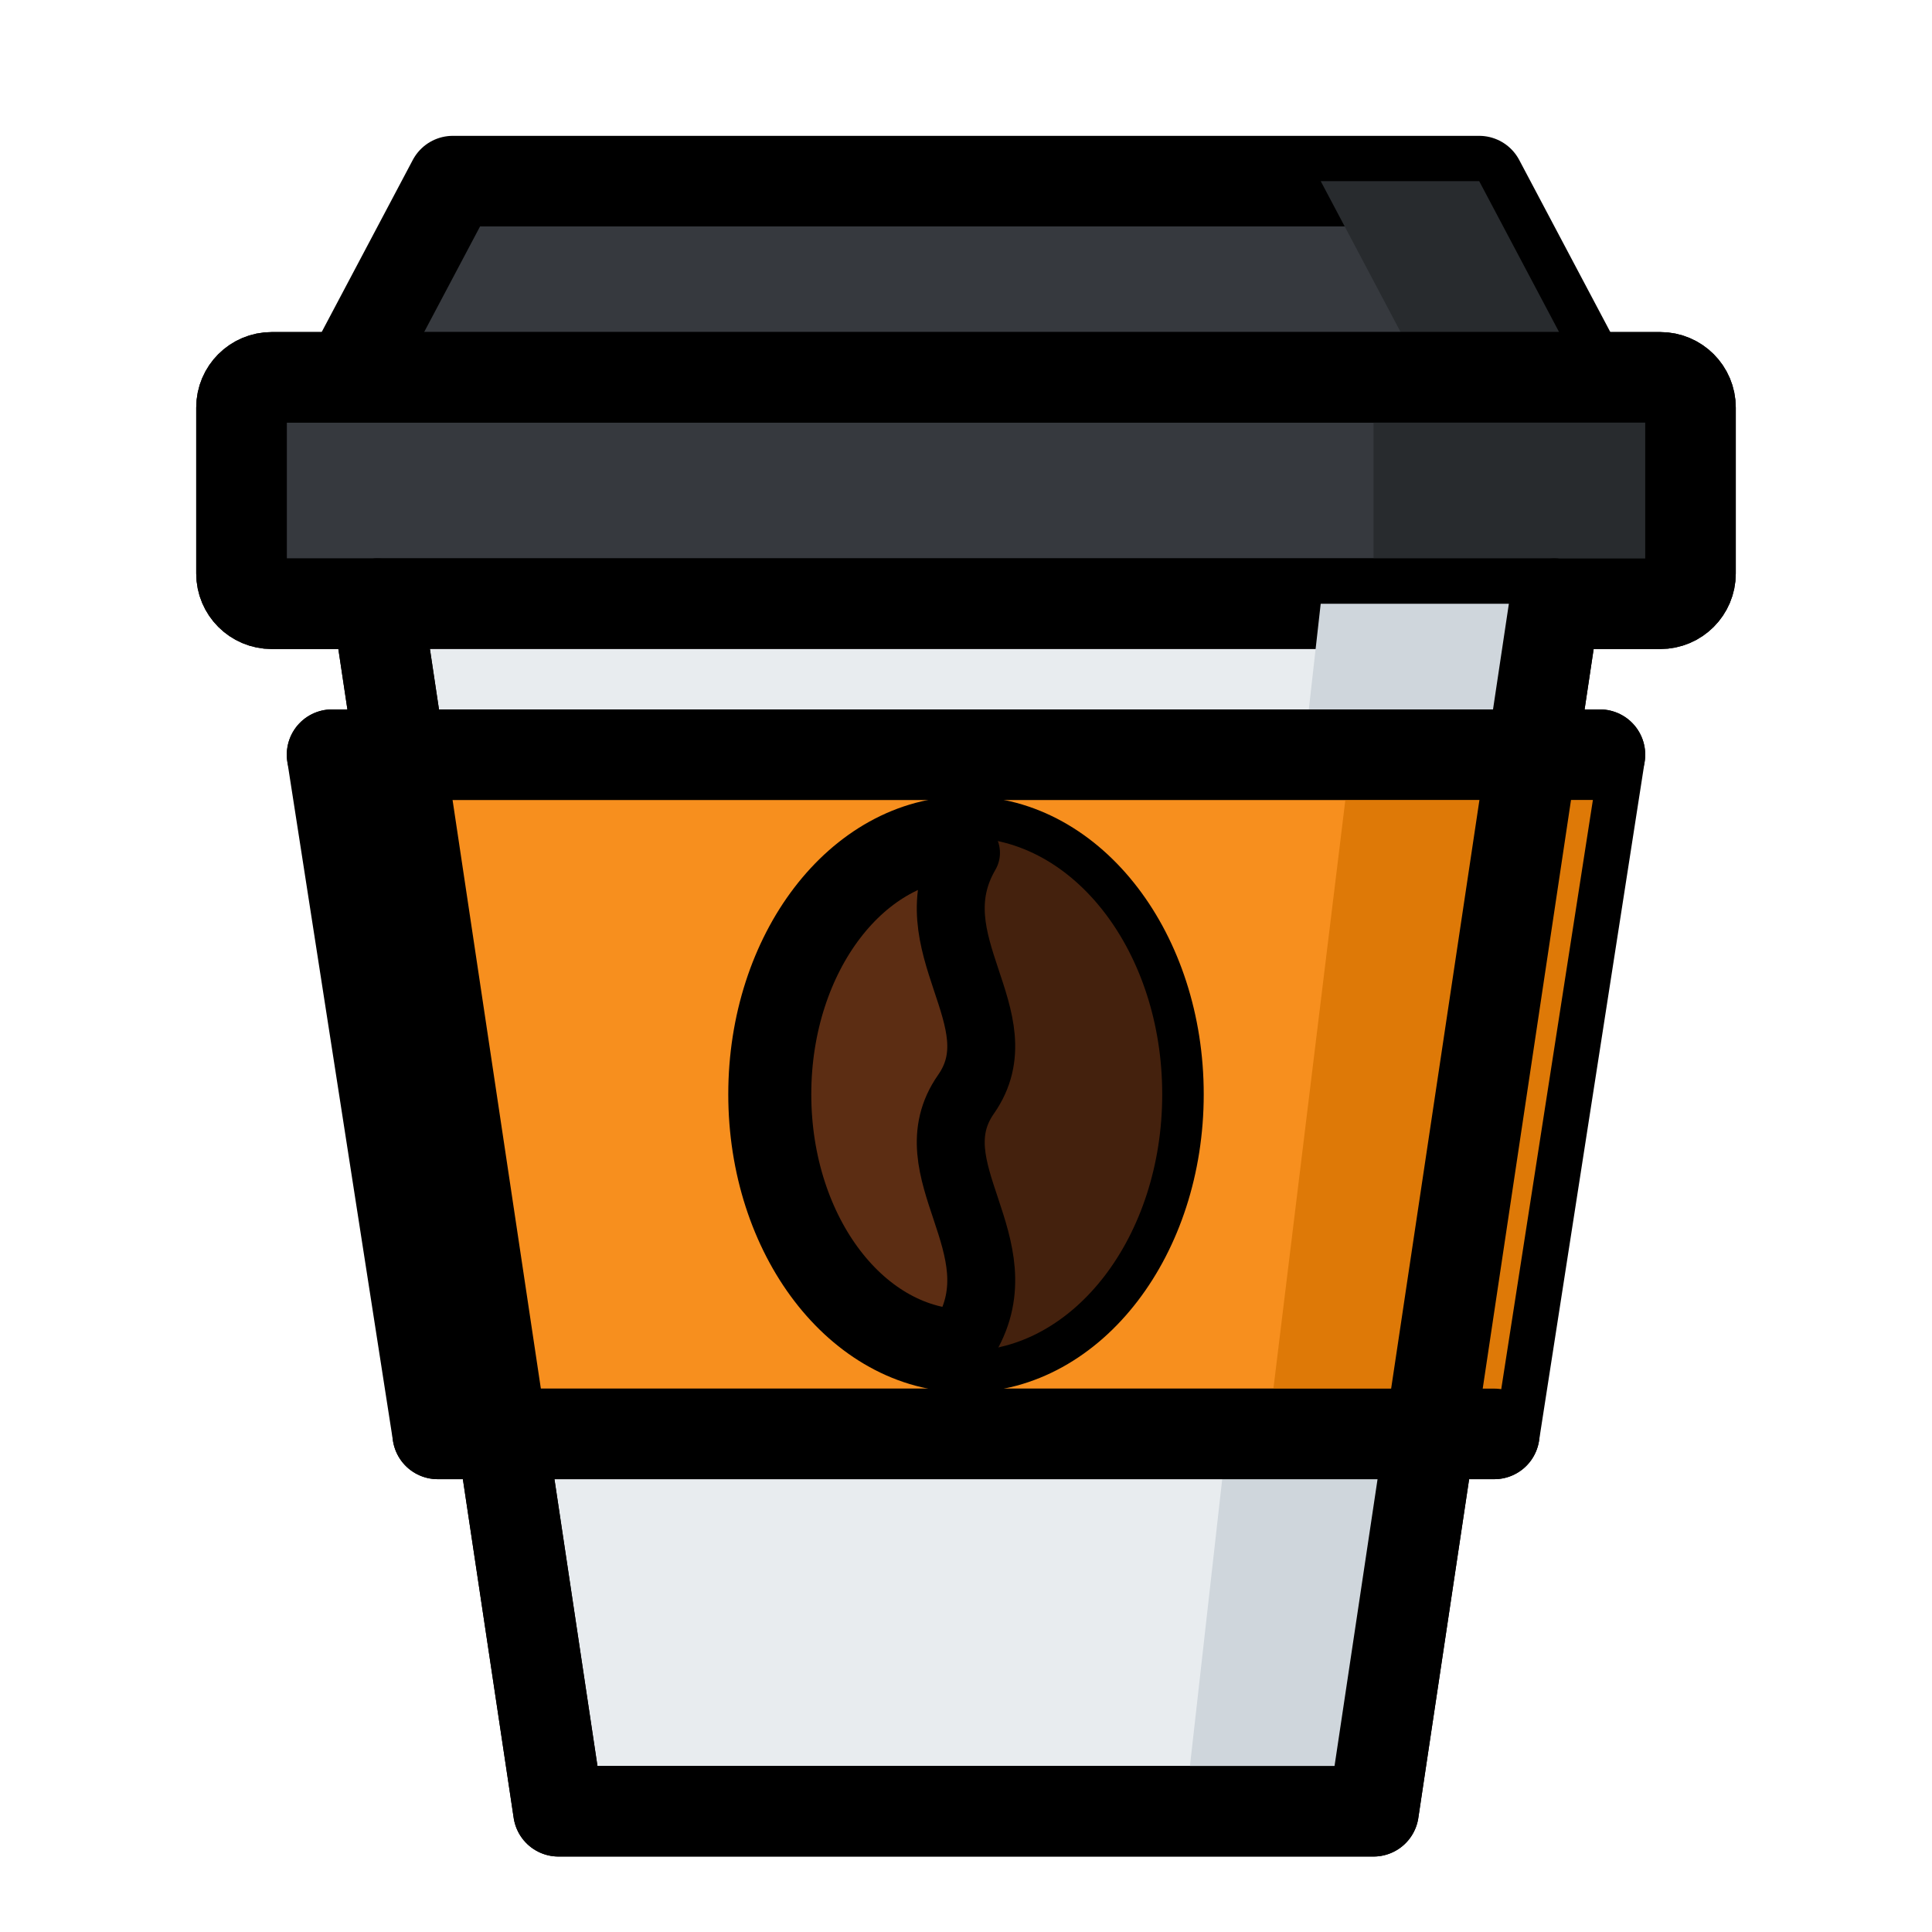
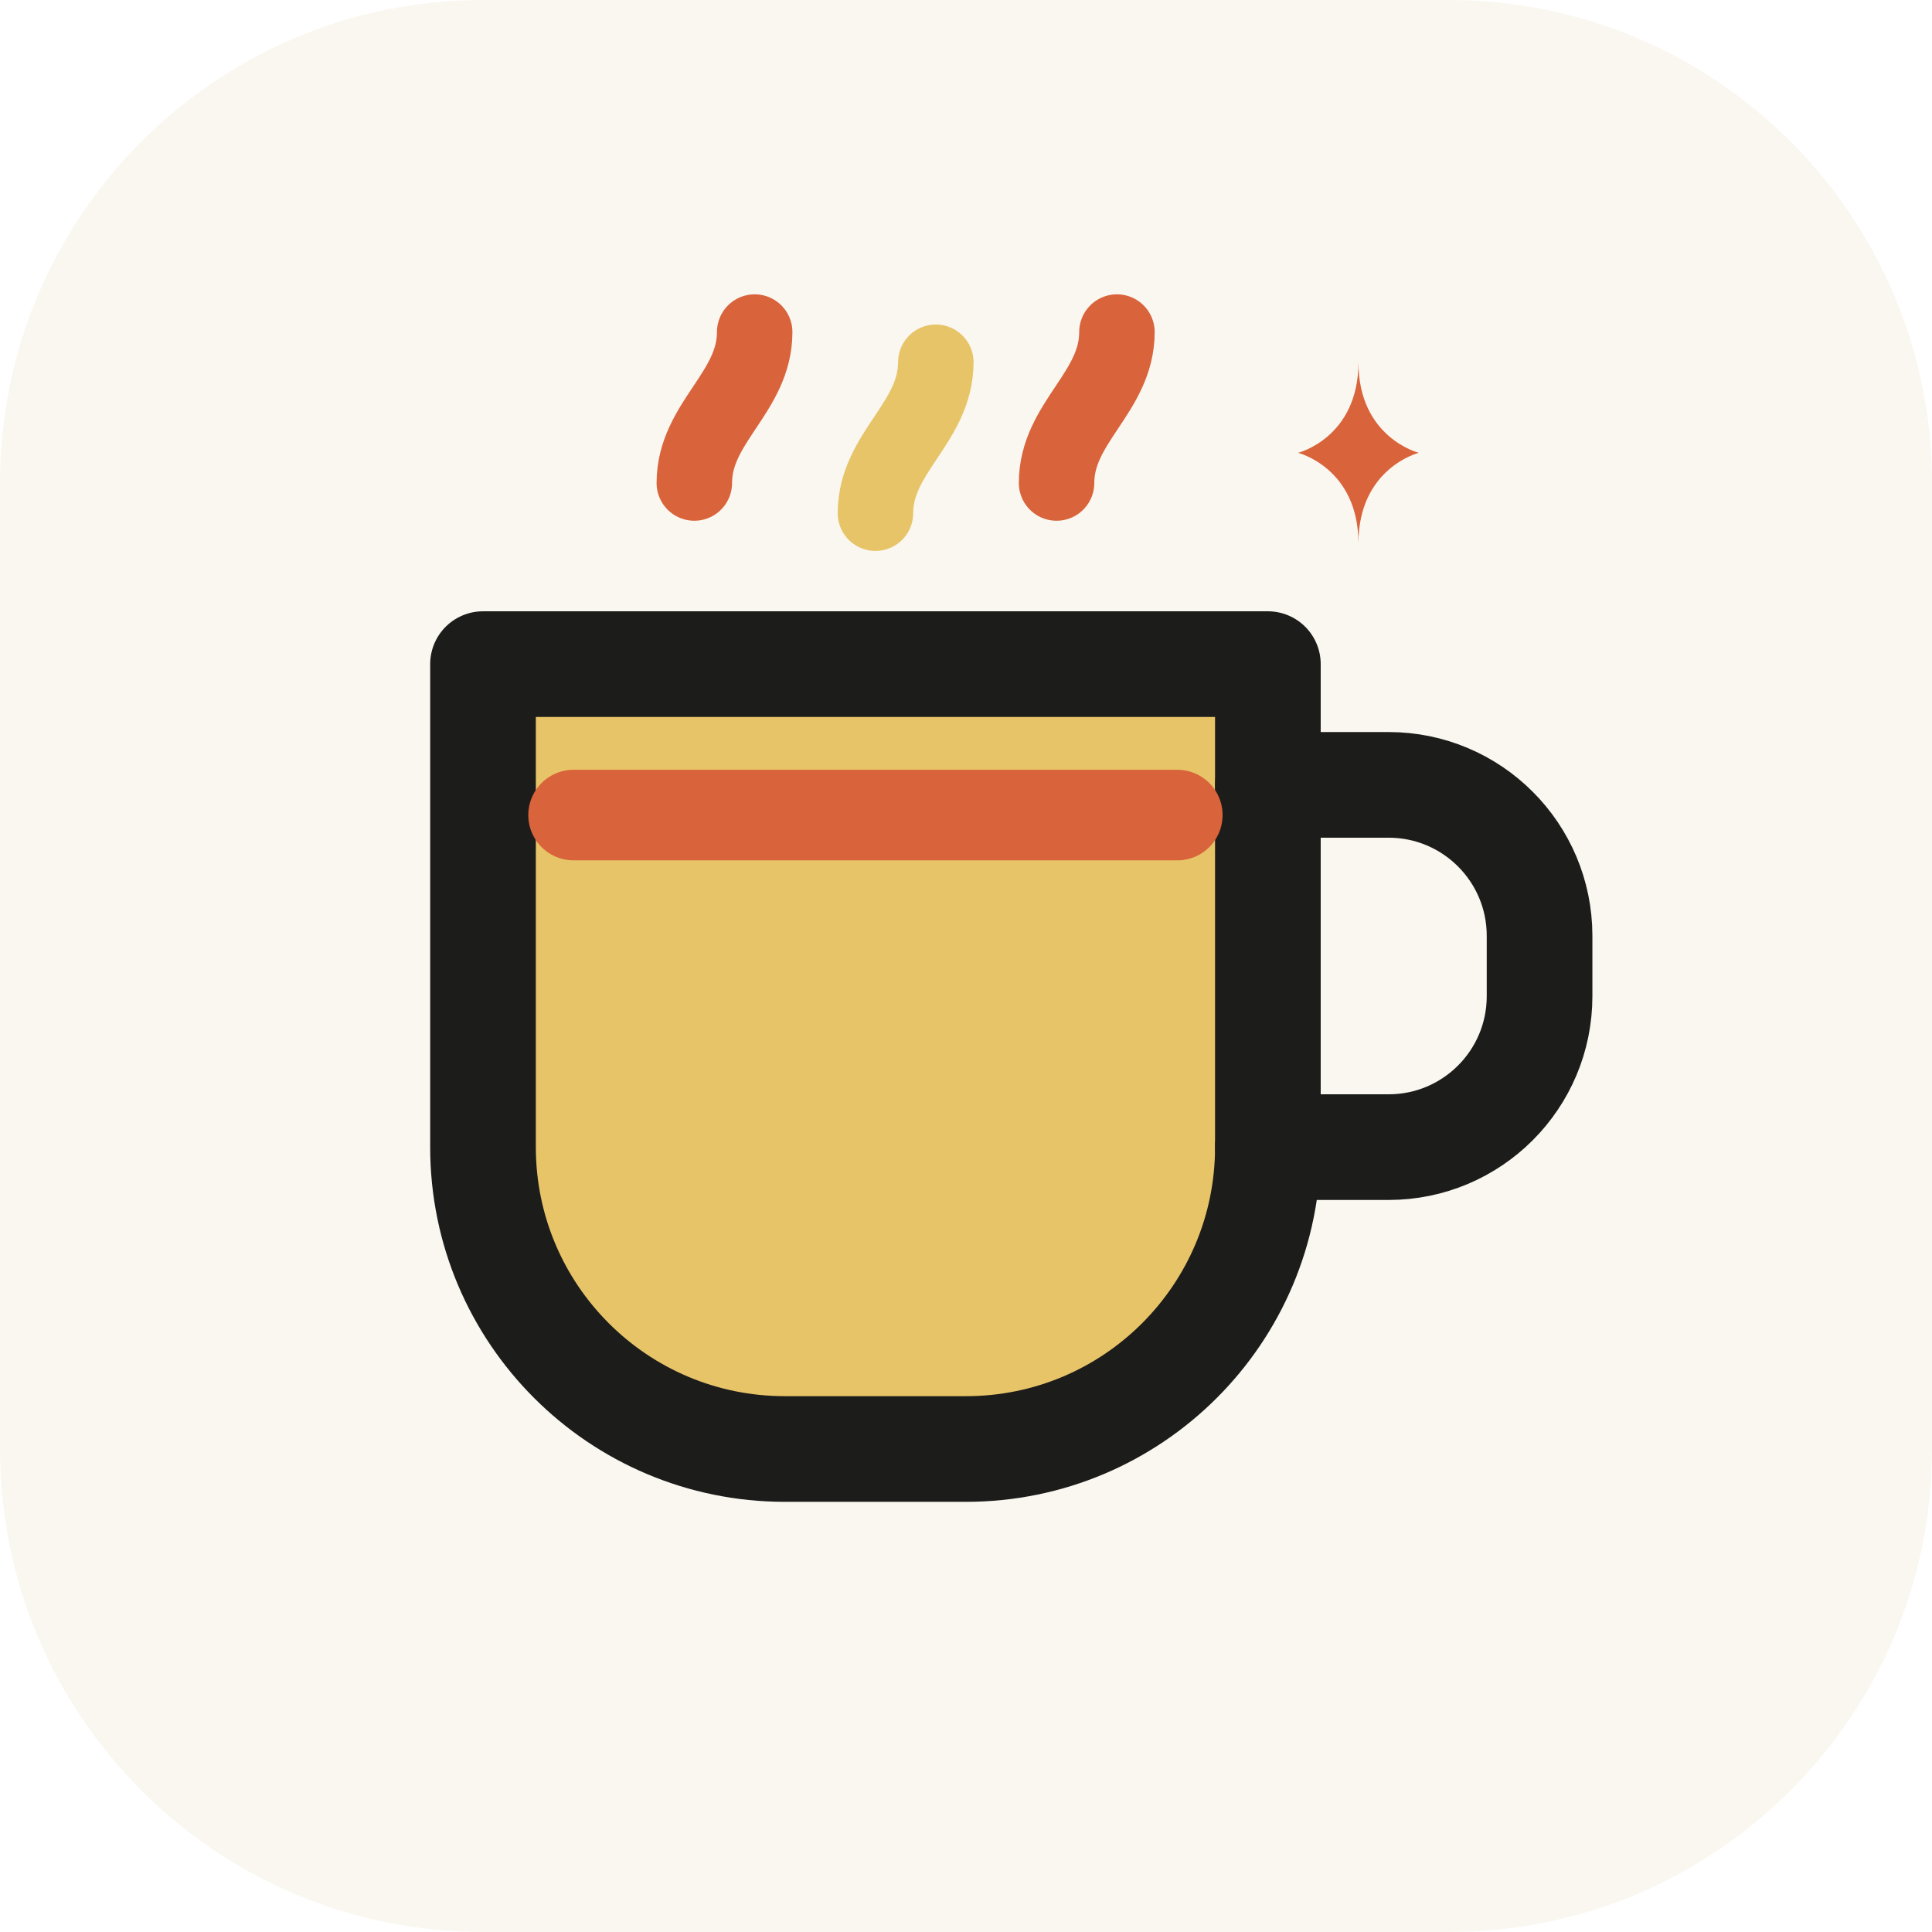
- <svg xmlns="http://www.w3.org/2000/svg" viewBox="0 0 512 512" width="512" height="512" fill="none">
-   <path d="M120 48L392 48L428 116H84L120 48Z" fill="#36393E" stroke="#000000" stroke-width="24" stroke-linecap="round" stroke-linejoin="round" />
-   <path d="M350 48L392 48L428 116H386L350 48Z" fill="#282B2E" />
-   <rect x="64" y="100" width="384" height="60" rx="8" fill="#36393E" stroke="#000000" stroke-width="24" stroke-linecap="round" stroke-linejoin="round" />
-   <rect x="364" y="100" width="84" height="60" fill="#282B2E" rx="8" />
-   <rect x="64" y="100" width="384" height="60" rx="8" fill="none" stroke="#000000" stroke-width="24" />
-   <path d="M100 160L148 480H364L412 160H100Z" fill="#E8ECEF" stroke="#000000" stroke-width="24" stroke-linejoin="round" />
-   <path d="M350 160L314 480H364L412 160H350Z" fill="#CFD6DC" />
-   <path d="M88 200L116 380H396L424 200H88Z" fill="#F78F1E" stroke="#000000" stroke-width="24" stroke-linejoin="round" />
-   <path d="M358 200L336 380H396L424 200H358Z" fill="#DE7907" />
-   <ellipse cx="256" cy="290" rx="52" ry="68" fill="#5C2D13" stroke="#000000" stroke-width="22" />
-   <path d="M256 222C284.719 222 308 252.445 308 290C308 327.555 284.719 358 256 358V222Z" fill="#44210D" />
-   <path d="M256 226C242 250 270 270 256 290C242 310 270 330 256 354" stroke="#000000" stroke-width="18" stroke-linecap="round" fill="none" />
-   <path d="M100 160L148 480H364L412 160" stroke="#000000" stroke-width="24" stroke-linecap="round" stroke-linejoin="round" fill="none" />
-   <path d="M88 200H424" stroke="#000000" stroke-width="24" stroke-linecap="round" fill="none" />
-   <path d="M116 380H396" stroke="#000000" stroke-width="24" stroke-linecap="round" fill="none" />
+ <svg xmlns="http://www.w3.org/2000/svg" viewBox="0 0 64 64" width="64" height="64" fill="none">
+   <rect width="64" height="64" rx="16" fill="#FAF7F0" />
+   <path d="M16 22H42V38C42 43.523 37.523 48 32 48H26C20.477 48 16 43.523 16 38V22Z" fill="#E8C468" stroke="#1C1C1A" stroke-width="3.5" stroke-linejoin="round" />
+   <path d="M42 26H46C48.761 26 51 28.239 51 31V33C51 35.761 48.761 38 46 38H42" stroke="#1C1C1A" stroke-width="3.5" stroke-linecap="round" stroke-linejoin="round" />
+   <path d="M19 27H39" stroke="#D9633B" stroke-width="3" stroke-linecap="round" />
+   <path d="M23 16C23 14 25 13 25 11" stroke="#D9633B" stroke-width="2.5" stroke-linecap="round" />
+   <path d="M29 17C29 15 31 14 31 12" stroke="#E8C468" stroke-width="2.5" stroke-linecap="round" />
+   <path d="M35 16C35 14 37 13 37 11" stroke="#D9633B" stroke-width="2.5" stroke-linecap="round" />
+   <path d="M45 12C45 14.5 47 15 47 15C47 15 45 15.5 45 18C45 15.5 43 15 43 15C43 15 45 14.5 45 12Z" fill="#D9633B" />
</svg>
